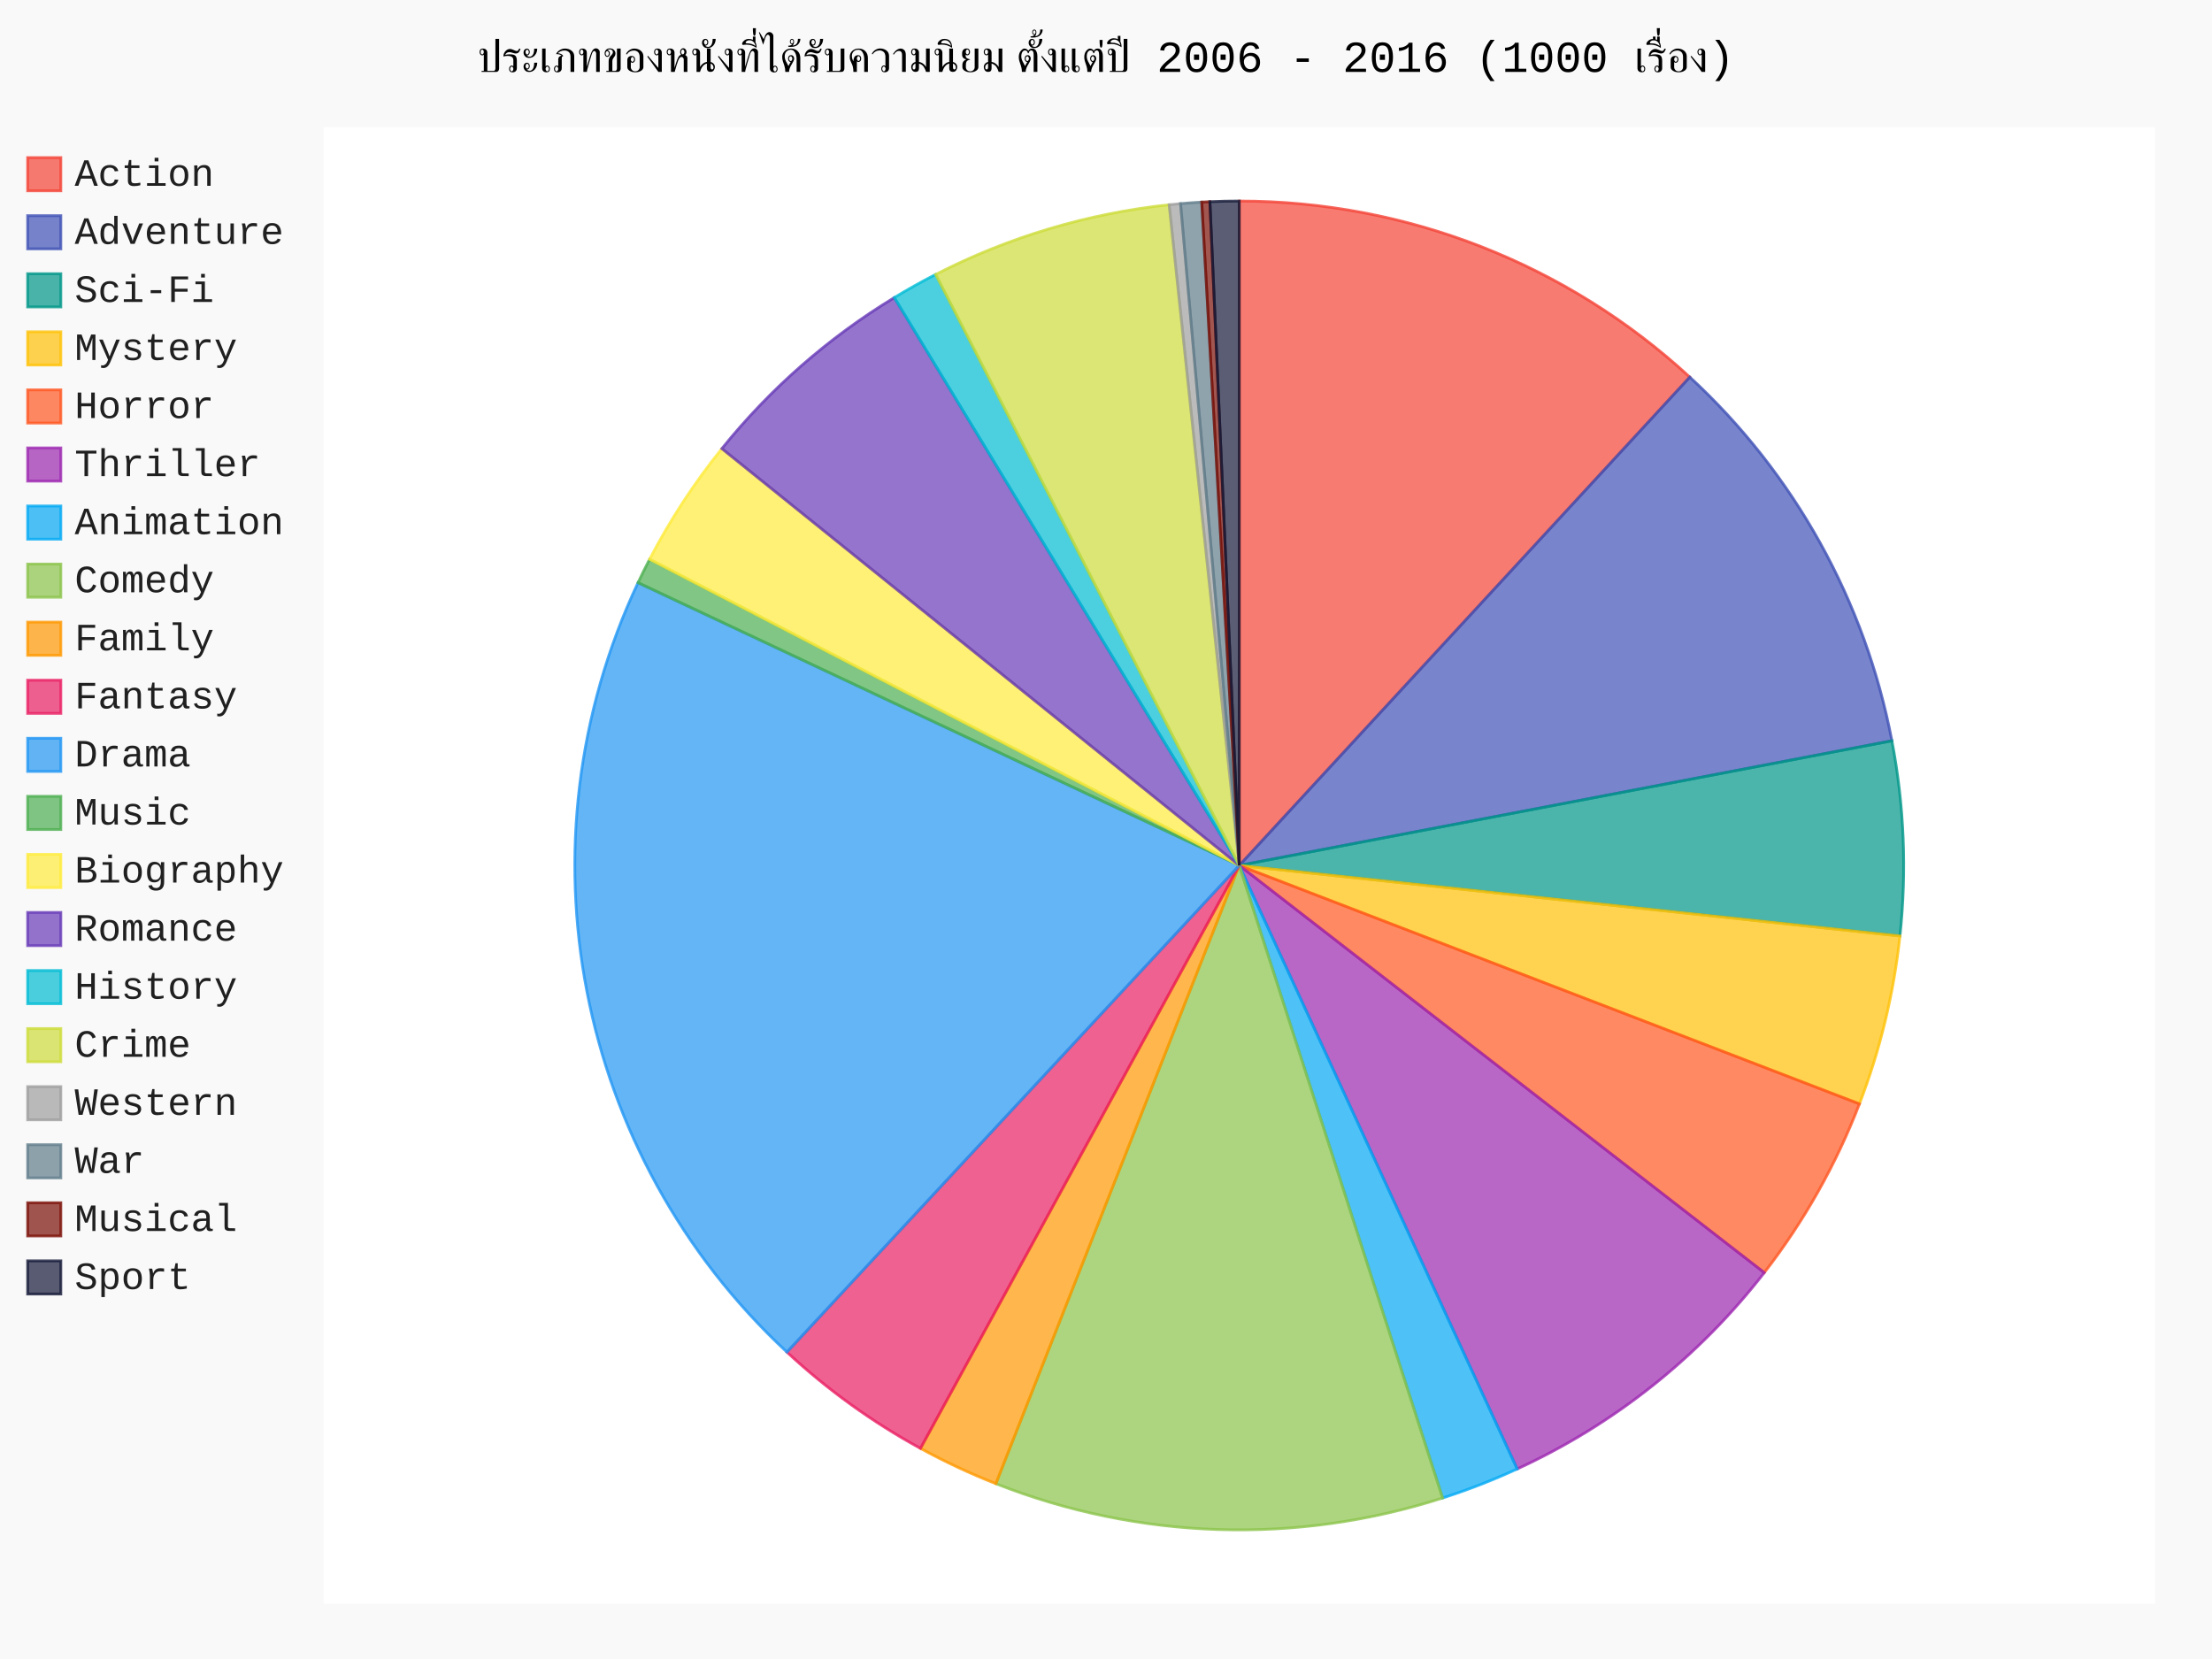
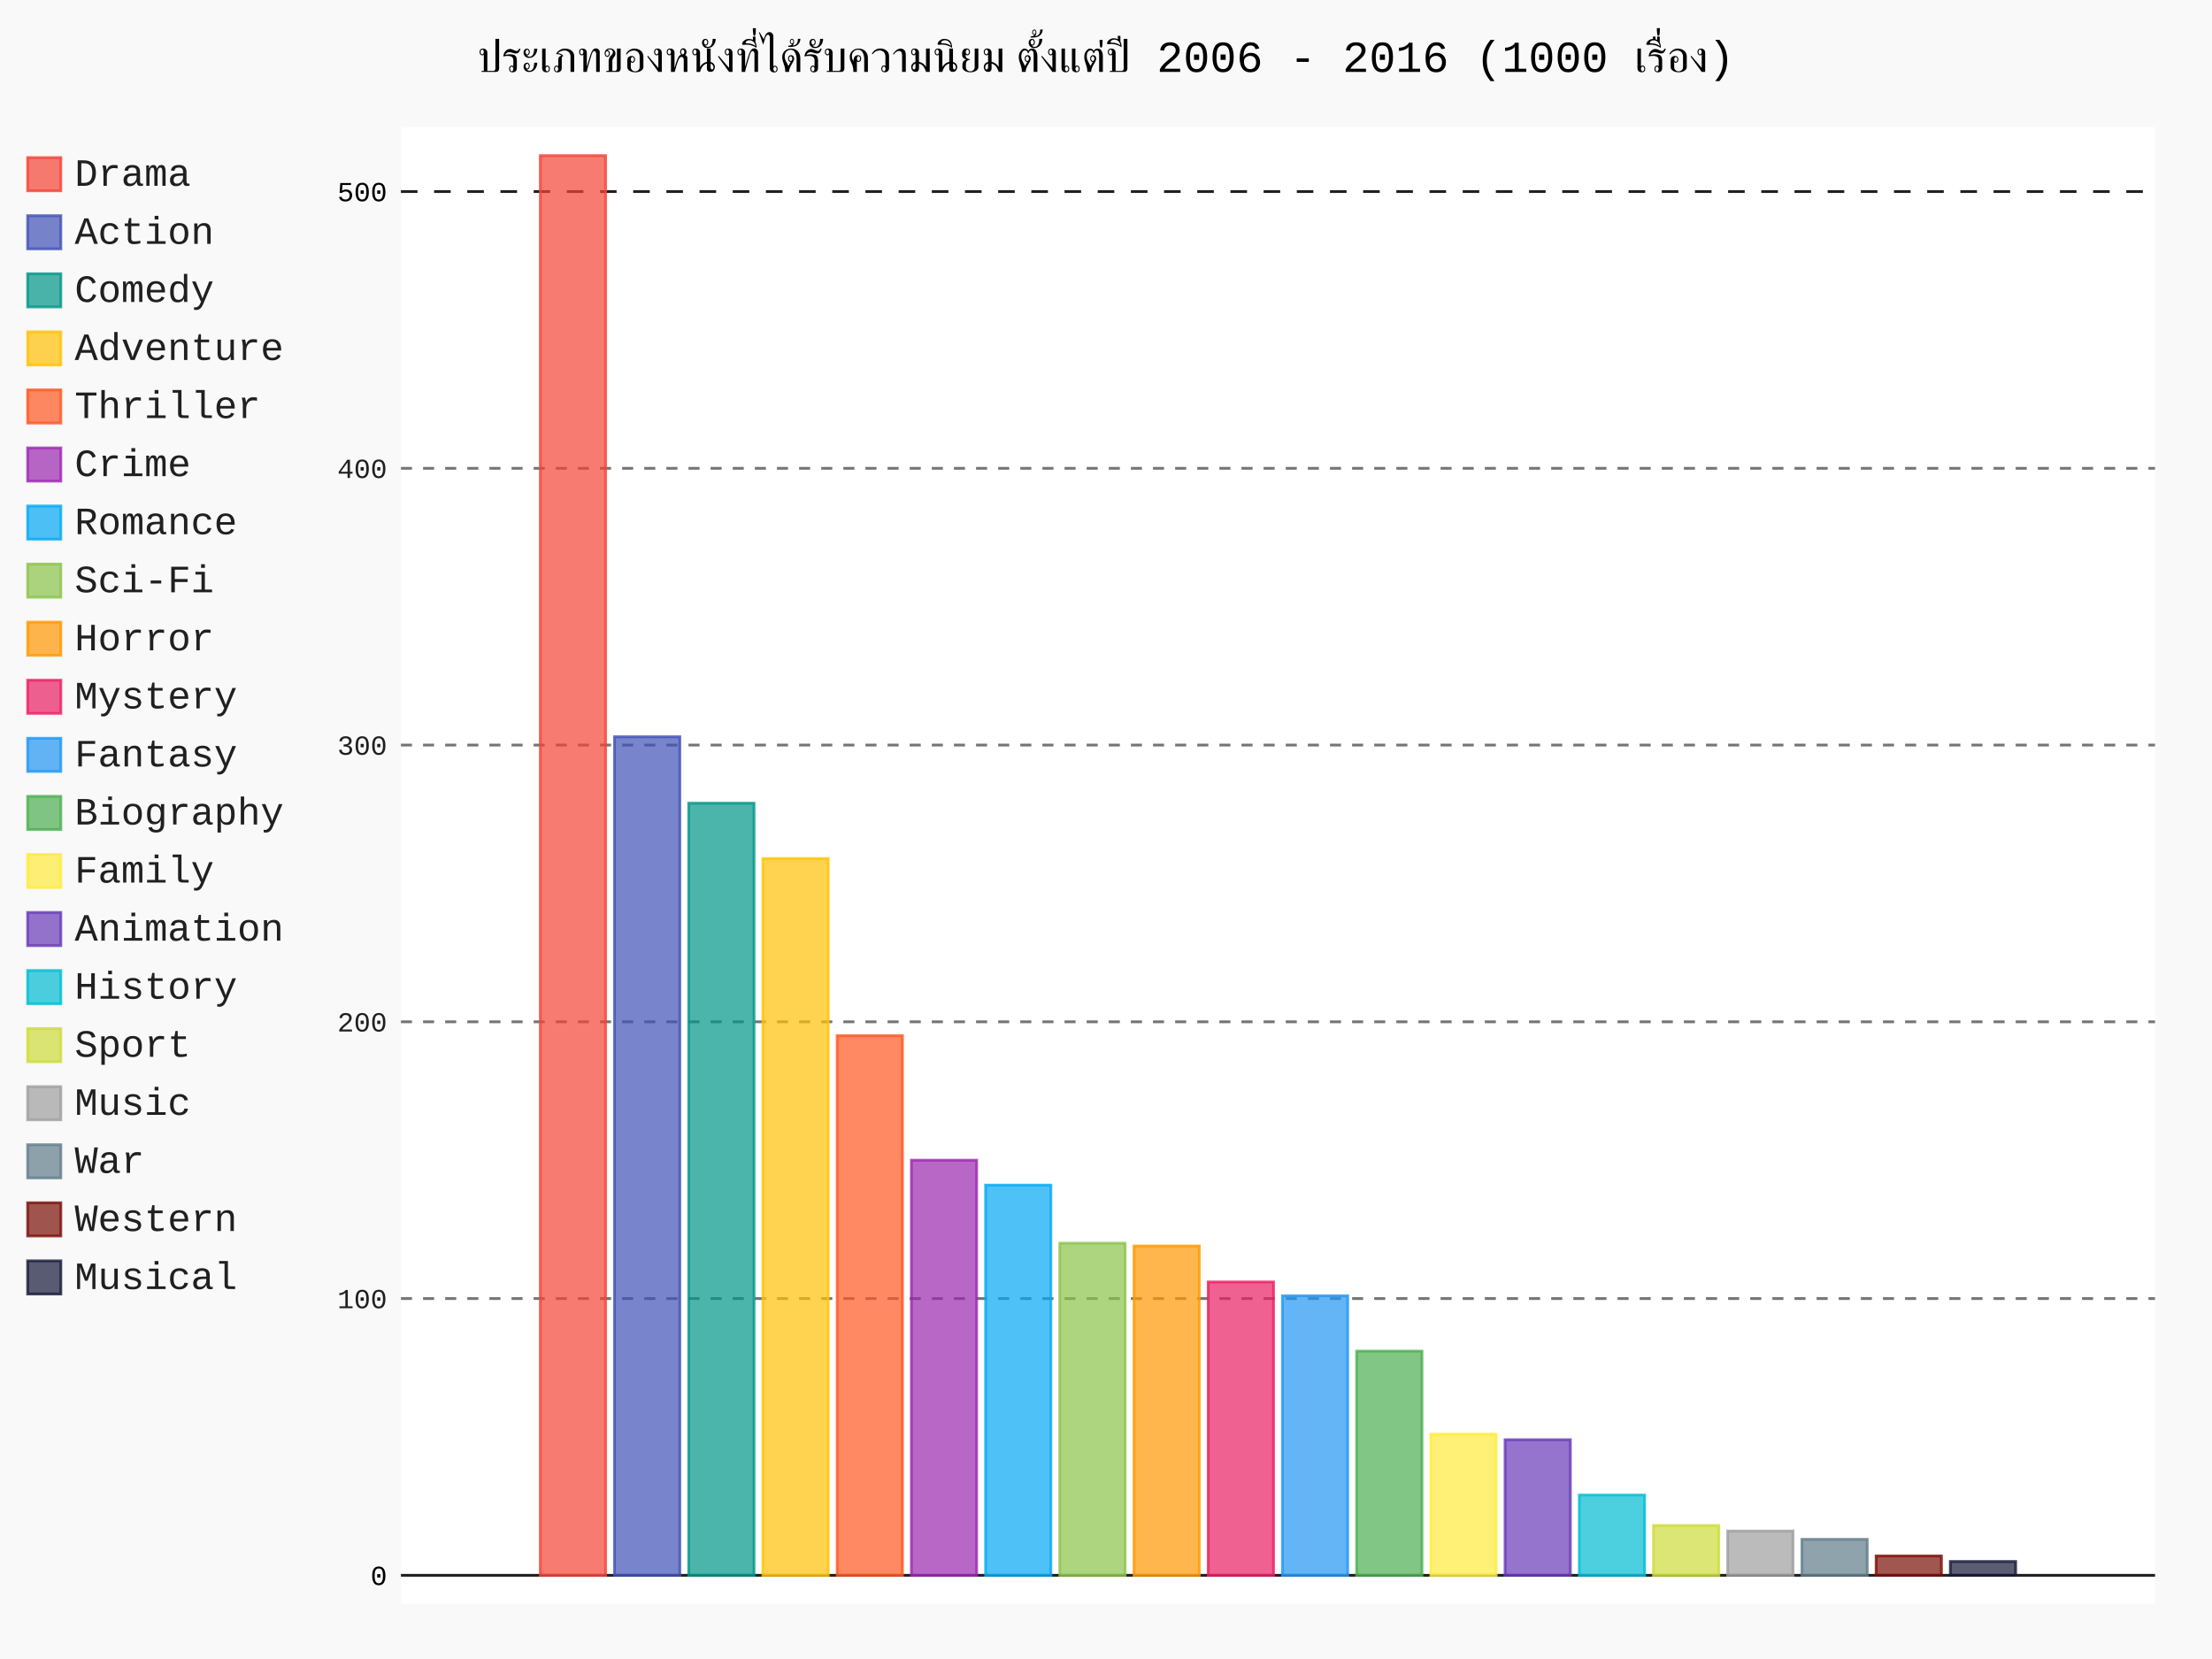
- <svg xmlns="http://www.w3.org/2000/svg" class="pygal-chart" id="chart-a610566f-58d4-4a37-a835-4822396fd23d" viewBox="0 0 800 600">
+ <svg xmlns="http://www.w3.org/2000/svg" class="pygal-chart" id="chart-94949a44-bf88-494c-a62d-95af240402e0" viewBox="0 0 800 600">
  <defs>
-     <style type="text/css">#chart-a610566f-58d4-4a37-a835-4822396fd23d{-webkit-user-select:none;-webkit-font-smoothing:antialiased;font-family:Consolas,"Liberation Mono",Menlo,Courier,monospace}#chart-a610566f-58d4-4a37-a835-4822396fd23d .title{font-family:Consolas,"Liberation Mono",Menlo,Courier,monospace;font-size:16px}#chart-a610566f-58d4-4a37-a835-4822396fd23d .legends .legend text{font-family:Consolas,"Liberation Mono",Menlo,Courier,monospace;font-size:14px}#chart-a610566f-58d4-4a37-a835-4822396fd23d .axis text{font-family:Consolas,"Liberation Mono",Menlo,Courier,monospace;font-size:10px}#chart-a610566f-58d4-4a37-a835-4822396fd23d .axis text.major{font-family:Consolas,"Liberation Mono",Menlo,Courier,monospace;font-size:10px}#chart-a610566f-58d4-4a37-a835-4822396fd23d .text-overlay text.value{font-family:Consolas,"Liberation Mono",Menlo,Courier,monospace;font-size:16px}#chart-a610566f-58d4-4a37-a835-4822396fd23d .text-overlay text.label{font-family:Consolas,"Liberation Mono",Menlo,Courier,monospace;font-size:10px}#chart-a610566f-58d4-4a37-a835-4822396fd23d .tooltip{font-family:Consolas,"Liberation Mono",Menlo,Courier,monospace;font-size:14px}#chart-a610566f-58d4-4a37-a835-4822396fd23d text.no_data{font-family:Consolas,"Liberation Mono",Menlo,Courier,monospace;font-size:64px}
- #chart-a610566f-58d4-4a37-a835-4822396fd23d{background-color:rgba(249,249,249,1)}#chart-a610566f-58d4-4a37-a835-4822396fd23d path,#chart-a610566f-58d4-4a37-a835-4822396fd23d line,#chart-a610566f-58d4-4a37-a835-4822396fd23d rect,#chart-a610566f-58d4-4a37-a835-4822396fd23d circle{-webkit-transition:150ms;-moz-transition:150ms;transition:150ms}#chart-a610566f-58d4-4a37-a835-4822396fd23d .graph &gt; .background{fill:rgba(249,249,249,1)}#chart-a610566f-58d4-4a37-a835-4822396fd23d .plot &gt; .background{fill:rgba(255,255,255,1)}#chart-a610566f-58d4-4a37-a835-4822396fd23d .graph{fill:rgba(0,0,0,.87)}#chart-a610566f-58d4-4a37-a835-4822396fd23d text.no_data{fill:rgba(0,0,0,1)}#chart-a610566f-58d4-4a37-a835-4822396fd23d .title{fill:rgba(0,0,0,1)}#chart-a610566f-58d4-4a37-a835-4822396fd23d .legends .legend text{fill:rgba(0,0,0,.87)}#chart-a610566f-58d4-4a37-a835-4822396fd23d .legends .legend:hover text{fill:rgba(0,0,0,1)}#chart-a610566f-58d4-4a37-a835-4822396fd23d .axis .line{stroke:rgba(0,0,0,1)}#chart-a610566f-58d4-4a37-a835-4822396fd23d .axis .guide.line{stroke:rgba(0,0,0,.54)}#chart-a610566f-58d4-4a37-a835-4822396fd23d .axis .major.line{stroke:rgba(0,0,0,.87)}#chart-a610566f-58d4-4a37-a835-4822396fd23d .axis text.major{fill:rgba(0,0,0,1)}#chart-a610566f-58d4-4a37-a835-4822396fd23d .axis.y .guides:hover .guide.line,#chart-a610566f-58d4-4a37-a835-4822396fd23d .line-graph .axis.x .guides:hover .guide.line,#chart-a610566f-58d4-4a37-a835-4822396fd23d .stackedline-graph .axis.x .guides:hover .guide.line,#chart-a610566f-58d4-4a37-a835-4822396fd23d .xy-graph .axis.x .guides:hover .guide.line{stroke:rgba(0,0,0,1)}#chart-a610566f-58d4-4a37-a835-4822396fd23d .axis .guides:hover text{fill:rgba(0,0,0,1)}#chart-a610566f-58d4-4a37-a835-4822396fd23d .reactive{fill-opacity:.7;stroke-opacity:.8}#chart-a610566f-58d4-4a37-a835-4822396fd23d .ci{stroke:rgba(0,0,0,.87)}#chart-a610566f-58d4-4a37-a835-4822396fd23d .reactive.active,#chart-a610566f-58d4-4a37-a835-4822396fd23d .active .reactive{fill-opacity:.8;stroke-opacity:.9;stroke-width:4}#chart-a610566f-58d4-4a37-a835-4822396fd23d .ci .reactive.active{stroke-width:1.5}#chart-a610566f-58d4-4a37-a835-4822396fd23d .series text{fill:rgba(0,0,0,1)}#chart-a610566f-58d4-4a37-a835-4822396fd23d .tooltip rect{fill:rgba(255,255,255,1);stroke:rgba(0,0,0,1);-webkit-transition:opacity 150ms;-moz-transition:opacity 150ms;transition:opacity 150ms}#chart-a610566f-58d4-4a37-a835-4822396fd23d .tooltip .label{fill:rgba(0,0,0,.87)}#chart-a610566f-58d4-4a37-a835-4822396fd23d .tooltip .label{fill:rgba(0,0,0,.87)}#chart-a610566f-58d4-4a37-a835-4822396fd23d .tooltip .legend{font-size:.8em;fill:rgba(0,0,0,.54)}#chart-a610566f-58d4-4a37-a835-4822396fd23d .tooltip .x_label{font-size:.6em;fill:rgba(0,0,0,1)}#chart-a610566f-58d4-4a37-a835-4822396fd23d .tooltip .xlink{font-size:.5em;text-decoration:underline}#chart-a610566f-58d4-4a37-a835-4822396fd23d .tooltip .value{font-size:1.5em}#chart-a610566f-58d4-4a37-a835-4822396fd23d .bound{font-size:.5em}#chart-a610566f-58d4-4a37-a835-4822396fd23d .max-value{font-size:.75em;fill:rgba(0,0,0,.54)}#chart-a610566f-58d4-4a37-a835-4822396fd23d .map-element{fill:rgba(255,255,255,1);stroke:rgba(0,0,0,.54) !important}#chart-a610566f-58d4-4a37-a835-4822396fd23d .map-element .reactive{fill-opacity:inherit;stroke-opacity:inherit}#chart-a610566f-58d4-4a37-a835-4822396fd23d .color-0,#chart-a610566f-58d4-4a37-a835-4822396fd23d .color-0 a:visited{stroke:#f44336;fill:#f44336}#chart-a610566f-58d4-4a37-a835-4822396fd23d .color-1,#chart-a610566f-58d4-4a37-a835-4822396fd23d .color-1 a:visited{stroke:#3f51b5;fill:#3f51b5}#chart-a610566f-58d4-4a37-a835-4822396fd23d .color-2,#chart-a610566f-58d4-4a37-a835-4822396fd23d .color-2 a:visited{stroke:#009688;fill:#009688}#chart-a610566f-58d4-4a37-a835-4822396fd23d .color-3,#chart-a610566f-58d4-4a37-a835-4822396fd23d .color-3 a:visited{stroke:#ffc107;fill:#ffc107}#chart-a610566f-58d4-4a37-a835-4822396fd23d .color-4,#chart-a610566f-58d4-4a37-a835-4822396fd23d .color-4 a:visited{stroke:#ff5722;fill:#ff5722}#chart-a610566f-58d4-4a37-a835-4822396fd23d .color-5,#chart-a610566f-58d4-4a37-a835-4822396fd23d .color-5 a:visited{stroke:#9c27b0;fill:#9c27b0}#chart-a610566f-58d4-4a37-a835-4822396fd23d .color-6,#chart-a610566f-58d4-4a37-a835-4822396fd23d .color-6 a:visited{stroke:#03a9f4;fill:#03a9f4}#chart-a610566f-58d4-4a37-a835-4822396fd23d .color-7,#chart-a610566f-58d4-4a37-a835-4822396fd23d .color-7 a:visited{stroke:#8bc34a;fill:#8bc34a}#chart-a610566f-58d4-4a37-a835-4822396fd23d .color-8,#chart-a610566f-58d4-4a37-a835-4822396fd23d .color-8 a:visited{stroke:#ff9800;fill:#ff9800}#chart-a610566f-58d4-4a37-a835-4822396fd23d .color-9,#chart-a610566f-58d4-4a37-a835-4822396fd23d .color-9 a:visited{stroke:#e91e63;fill:#e91e63}#chart-a610566f-58d4-4a37-a835-4822396fd23d .color-10,#chart-a610566f-58d4-4a37-a835-4822396fd23d .color-10 a:visited{stroke:#2196f3;fill:#2196f3}#chart-a610566f-58d4-4a37-a835-4822396fd23d .color-11,#chart-a610566f-58d4-4a37-a835-4822396fd23d .color-11 a:visited{stroke:#4caf50;fill:#4caf50}#chart-a610566f-58d4-4a37-a835-4822396fd23d .color-12,#chart-a610566f-58d4-4a37-a835-4822396fd23d .color-12 a:visited{stroke:#ffeb3b;fill:#ffeb3b}#chart-a610566f-58d4-4a37-a835-4822396fd23d .color-13,#chart-a610566f-58d4-4a37-a835-4822396fd23d .color-13 a:visited{stroke:#673ab7;fill:#673ab7}#chart-a610566f-58d4-4a37-a835-4822396fd23d .color-14,#chart-a610566f-58d4-4a37-a835-4822396fd23d .color-14 a:visited{stroke:#00bcd4;fill:#00bcd4}#chart-a610566f-58d4-4a37-a835-4822396fd23d .color-15,#chart-a610566f-58d4-4a37-a835-4822396fd23d .color-15 a:visited{stroke:#cddc39;fill:#cddc39}#chart-a610566f-58d4-4a37-a835-4822396fd23d .color-16,#chart-a610566f-58d4-4a37-a835-4822396fd23d .color-16 a:visited{stroke:#9e9e9e;fill:#9e9e9e}#chart-a610566f-58d4-4a37-a835-4822396fd23d .color-17,#chart-a610566f-58d4-4a37-a835-4822396fd23d .color-17 a:visited{stroke:#607d8b;fill:#607d8b}#chart-a610566f-58d4-4a37-a835-4822396fd23d .color-18,#chart-a610566f-58d4-4a37-a835-4822396fd23d .color-18 a:visited{stroke:#7b0f07;fill:#7b0f07}#chart-a610566f-58d4-4a37-a835-4822396fd23d .color-19,#chart-a610566f-58d4-4a37-a835-4822396fd23d .color-19 a:visited{stroke:#141938;fill:#141938}#chart-a610566f-58d4-4a37-a835-4822396fd23d .text-overlay .color-0 text{fill:black}#chart-a610566f-58d4-4a37-a835-4822396fd23d .text-overlay .color-1 text{fill:black}#chart-a610566f-58d4-4a37-a835-4822396fd23d .text-overlay .color-2 text{fill:black}#chart-a610566f-58d4-4a37-a835-4822396fd23d .text-overlay .color-3 text{fill:black}#chart-a610566f-58d4-4a37-a835-4822396fd23d .text-overlay .color-4 text{fill:black}#chart-a610566f-58d4-4a37-a835-4822396fd23d .text-overlay .color-5 text{fill:black}#chart-a610566f-58d4-4a37-a835-4822396fd23d .text-overlay .color-6 text{fill:black}#chart-a610566f-58d4-4a37-a835-4822396fd23d .text-overlay .color-7 text{fill:black}#chart-a610566f-58d4-4a37-a835-4822396fd23d .text-overlay .color-8 text{fill:black}#chart-a610566f-58d4-4a37-a835-4822396fd23d .text-overlay .color-9 text{fill:black}#chart-a610566f-58d4-4a37-a835-4822396fd23d .text-overlay .color-10 text{fill:black}#chart-a610566f-58d4-4a37-a835-4822396fd23d .text-overlay .color-11 text{fill:black}#chart-a610566f-58d4-4a37-a835-4822396fd23d .text-overlay .color-12 text{fill:black}#chart-a610566f-58d4-4a37-a835-4822396fd23d .text-overlay .color-13 text{fill:black}#chart-a610566f-58d4-4a37-a835-4822396fd23d .text-overlay .color-14 text{fill:black}#chart-a610566f-58d4-4a37-a835-4822396fd23d .text-overlay .color-15 text{fill:black}#chart-a610566f-58d4-4a37-a835-4822396fd23d .text-overlay .color-16 text{fill:black}#chart-a610566f-58d4-4a37-a835-4822396fd23d .text-overlay .color-17 text{fill:black}#chart-a610566f-58d4-4a37-a835-4822396fd23d .text-overlay .color-18 text{fill:black}#chart-a610566f-58d4-4a37-a835-4822396fd23d .text-overlay .color-19 text{fill:white}
- #chart-a610566f-58d4-4a37-a835-4822396fd23d text.no_data{text-anchor:middle}#chart-a610566f-58d4-4a37-a835-4822396fd23d .guide.line{fill:none}#chart-a610566f-58d4-4a37-a835-4822396fd23d .centered{text-anchor:middle}#chart-a610566f-58d4-4a37-a835-4822396fd23d .title{text-anchor:middle}#chart-a610566f-58d4-4a37-a835-4822396fd23d .legends .legend text{fill-opacity:1}#chart-a610566f-58d4-4a37-a835-4822396fd23d .axis.x text{text-anchor:middle}#chart-a610566f-58d4-4a37-a835-4822396fd23d .axis.x:not(.web) text[transform]{text-anchor:start}#chart-a610566f-58d4-4a37-a835-4822396fd23d .axis.x:not(.web) text[transform].backwards{text-anchor:end}#chart-a610566f-58d4-4a37-a835-4822396fd23d .axis.y text{text-anchor:end}#chart-a610566f-58d4-4a37-a835-4822396fd23d .axis.y text[transform].backwards{text-anchor:start}#chart-a610566f-58d4-4a37-a835-4822396fd23d .axis.y2 text{text-anchor:start}#chart-a610566f-58d4-4a37-a835-4822396fd23d .axis.y2 text[transform].backwards{text-anchor:end}#chart-a610566f-58d4-4a37-a835-4822396fd23d .axis .guide.line{stroke-dasharray:4,4}#chart-a610566f-58d4-4a37-a835-4822396fd23d .axis .major.guide.line{stroke-dasharray:6,6}#chart-a610566f-58d4-4a37-a835-4822396fd23d .horizontal .axis.y .guide.line,#chart-a610566f-58d4-4a37-a835-4822396fd23d .horizontal .axis.y2 .guide.line,#chart-a610566f-58d4-4a37-a835-4822396fd23d .vertical .axis.x .guide.line{opacity:0}#chart-a610566f-58d4-4a37-a835-4822396fd23d .horizontal .axis.always_show .guide.line,#chart-a610566f-58d4-4a37-a835-4822396fd23d .vertical .axis.always_show .guide.line{opacity:1 !important}#chart-a610566f-58d4-4a37-a835-4822396fd23d .axis.y .guides:hover .guide.line,#chart-a610566f-58d4-4a37-a835-4822396fd23d .axis.y2 .guides:hover .guide.line,#chart-a610566f-58d4-4a37-a835-4822396fd23d .axis.x .guides:hover .guide.line{opacity:1}#chart-a610566f-58d4-4a37-a835-4822396fd23d .axis .guides:hover text{opacity:1}#chart-a610566f-58d4-4a37-a835-4822396fd23d .nofill{fill:none}#chart-a610566f-58d4-4a37-a835-4822396fd23d .subtle-fill{fill-opacity:.2}#chart-a610566f-58d4-4a37-a835-4822396fd23d .dot{stroke-width:1px;fill-opacity:1}#chart-a610566f-58d4-4a37-a835-4822396fd23d .dot.active{stroke-width:5px}#chart-a610566f-58d4-4a37-a835-4822396fd23d .dot.negative{fill:transparent}#chart-a610566f-58d4-4a37-a835-4822396fd23d text,#chart-a610566f-58d4-4a37-a835-4822396fd23d tspan{stroke:none !important}#chart-a610566f-58d4-4a37-a835-4822396fd23d .series text.active{opacity:1}#chart-a610566f-58d4-4a37-a835-4822396fd23d .tooltip rect{fill-opacity:.95;stroke-width:.5}#chart-a610566f-58d4-4a37-a835-4822396fd23d .tooltip text{fill-opacity:1}#chart-a610566f-58d4-4a37-a835-4822396fd23d .showable{visibility:hidden}#chart-a610566f-58d4-4a37-a835-4822396fd23d .showable.shown{visibility:visible}#chart-a610566f-58d4-4a37-a835-4822396fd23d .gauge-background{fill:rgba(229,229,229,1);stroke:none}#chart-a610566f-58d4-4a37-a835-4822396fd23d .bg-lines{stroke:rgba(249,249,249,1);stroke-width:2px}</style>
+     <style type="text/css">#chart-94949a44-bf88-494c-a62d-95af240402e0{-webkit-user-select:none;-webkit-font-smoothing:antialiased;font-family:Consolas,"Liberation Mono",Menlo,Courier,monospace}#chart-94949a44-bf88-494c-a62d-95af240402e0 .title{font-family:Consolas,"Liberation Mono",Menlo,Courier,monospace;font-size:16px}#chart-94949a44-bf88-494c-a62d-95af240402e0 .legends .legend text{font-family:Consolas,"Liberation Mono",Menlo,Courier,monospace;font-size:14px}#chart-94949a44-bf88-494c-a62d-95af240402e0 .axis text{font-family:Consolas,"Liberation Mono",Menlo,Courier,monospace;font-size:10px}#chart-94949a44-bf88-494c-a62d-95af240402e0 .axis text.major{font-family:Consolas,"Liberation Mono",Menlo,Courier,monospace;font-size:10px}#chart-94949a44-bf88-494c-a62d-95af240402e0 .text-overlay text.value{font-family:Consolas,"Liberation Mono",Menlo,Courier,monospace;font-size:16px}#chart-94949a44-bf88-494c-a62d-95af240402e0 .text-overlay text.label{font-family:Consolas,"Liberation Mono",Menlo,Courier,monospace;font-size:10px}#chart-94949a44-bf88-494c-a62d-95af240402e0 .tooltip{font-family:Consolas,"Liberation Mono",Menlo,Courier,monospace;font-size:14px}#chart-94949a44-bf88-494c-a62d-95af240402e0 text.no_data{font-family:Consolas,"Liberation Mono",Menlo,Courier,monospace;font-size:64px}
+ #chart-94949a44-bf88-494c-a62d-95af240402e0{background-color:rgba(249,249,249,1)}#chart-94949a44-bf88-494c-a62d-95af240402e0 path,#chart-94949a44-bf88-494c-a62d-95af240402e0 line,#chart-94949a44-bf88-494c-a62d-95af240402e0 rect,#chart-94949a44-bf88-494c-a62d-95af240402e0 circle{-webkit-transition:150ms;-moz-transition:150ms;transition:150ms}#chart-94949a44-bf88-494c-a62d-95af240402e0 .graph &gt; .background{fill:rgba(249,249,249,1)}#chart-94949a44-bf88-494c-a62d-95af240402e0 .plot &gt; .background{fill:rgba(255,255,255,1)}#chart-94949a44-bf88-494c-a62d-95af240402e0 .graph{fill:rgba(0,0,0,.87)}#chart-94949a44-bf88-494c-a62d-95af240402e0 text.no_data{fill:rgba(0,0,0,1)}#chart-94949a44-bf88-494c-a62d-95af240402e0 .title{fill:rgba(0,0,0,1)}#chart-94949a44-bf88-494c-a62d-95af240402e0 .legends .legend text{fill:rgba(0,0,0,.87)}#chart-94949a44-bf88-494c-a62d-95af240402e0 .legends .legend:hover text{fill:rgba(0,0,0,1)}#chart-94949a44-bf88-494c-a62d-95af240402e0 .axis .line{stroke:rgba(0,0,0,1)}#chart-94949a44-bf88-494c-a62d-95af240402e0 .axis .guide.line{stroke:rgba(0,0,0,.54)}#chart-94949a44-bf88-494c-a62d-95af240402e0 .axis .major.line{stroke:rgba(0,0,0,.87)}#chart-94949a44-bf88-494c-a62d-95af240402e0 .axis text.major{fill:rgba(0,0,0,1)}#chart-94949a44-bf88-494c-a62d-95af240402e0 .axis.y .guides:hover .guide.line,#chart-94949a44-bf88-494c-a62d-95af240402e0 .line-graph .axis.x .guides:hover .guide.line,#chart-94949a44-bf88-494c-a62d-95af240402e0 .stackedline-graph .axis.x .guides:hover .guide.line,#chart-94949a44-bf88-494c-a62d-95af240402e0 .xy-graph .axis.x .guides:hover .guide.line{stroke:rgba(0,0,0,1)}#chart-94949a44-bf88-494c-a62d-95af240402e0 .axis .guides:hover text{fill:rgba(0,0,0,1)}#chart-94949a44-bf88-494c-a62d-95af240402e0 .reactive{fill-opacity:.7;stroke-opacity:.8}#chart-94949a44-bf88-494c-a62d-95af240402e0 .ci{stroke:rgba(0,0,0,.87)}#chart-94949a44-bf88-494c-a62d-95af240402e0 .reactive.active,#chart-94949a44-bf88-494c-a62d-95af240402e0 .active .reactive{fill-opacity:.8;stroke-opacity:.9;stroke-width:4}#chart-94949a44-bf88-494c-a62d-95af240402e0 .ci .reactive.active{stroke-width:1.5}#chart-94949a44-bf88-494c-a62d-95af240402e0 .series text{fill:rgba(0,0,0,1)}#chart-94949a44-bf88-494c-a62d-95af240402e0 .tooltip rect{fill:rgba(255,255,255,1);stroke:rgba(0,0,0,1);-webkit-transition:opacity 150ms;-moz-transition:opacity 150ms;transition:opacity 150ms}#chart-94949a44-bf88-494c-a62d-95af240402e0 .tooltip .label{fill:rgba(0,0,0,.87)}#chart-94949a44-bf88-494c-a62d-95af240402e0 .tooltip .label{fill:rgba(0,0,0,.87)}#chart-94949a44-bf88-494c-a62d-95af240402e0 .tooltip .legend{font-size:.8em;fill:rgba(0,0,0,.54)}#chart-94949a44-bf88-494c-a62d-95af240402e0 .tooltip .x_label{font-size:.6em;fill:rgba(0,0,0,1)}#chart-94949a44-bf88-494c-a62d-95af240402e0 .tooltip .xlink{font-size:.5em;text-decoration:underline}#chart-94949a44-bf88-494c-a62d-95af240402e0 .tooltip .value{font-size:1.5em}#chart-94949a44-bf88-494c-a62d-95af240402e0 .bound{font-size:.5em}#chart-94949a44-bf88-494c-a62d-95af240402e0 .max-value{font-size:.75em;fill:rgba(0,0,0,.54)}#chart-94949a44-bf88-494c-a62d-95af240402e0 .map-element{fill:rgba(255,255,255,1);stroke:rgba(0,0,0,.54) !important}#chart-94949a44-bf88-494c-a62d-95af240402e0 .map-element .reactive{fill-opacity:inherit;stroke-opacity:inherit}#chart-94949a44-bf88-494c-a62d-95af240402e0 .color-0,#chart-94949a44-bf88-494c-a62d-95af240402e0 .color-0 a:visited{stroke:#f44336;fill:#f44336}#chart-94949a44-bf88-494c-a62d-95af240402e0 .color-1,#chart-94949a44-bf88-494c-a62d-95af240402e0 .color-1 a:visited{stroke:#3f51b5;fill:#3f51b5}#chart-94949a44-bf88-494c-a62d-95af240402e0 .color-2,#chart-94949a44-bf88-494c-a62d-95af240402e0 .color-2 a:visited{stroke:#009688;fill:#009688}#chart-94949a44-bf88-494c-a62d-95af240402e0 .color-3,#chart-94949a44-bf88-494c-a62d-95af240402e0 .color-3 a:visited{stroke:#ffc107;fill:#ffc107}#chart-94949a44-bf88-494c-a62d-95af240402e0 .color-4,#chart-94949a44-bf88-494c-a62d-95af240402e0 .color-4 a:visited{stroke:#ff5722;fill:#ff5722}#chart-94949a44-bf88-494c-a62d-95af240402e0 .color-5,#chart-94949a44-bf88-494c-a62d-95af240402e0 .color-5 a:visited{stroke:#9c27b0;fill:#9c27b0}#chart-94949a44-bf88-494c-a62d-95af240402e0 .color-6,#chart-94949a44-bf88-494c-a62d-95af240402e0 .color-6 a:visited{stroke:#03a9f4;fill:#03a9f4}#chart-94949a44-bf88-494c-a62d-95af240402e0 .color-7,#chart-94949a44-bf88-494c-a62d-95af240402e0 .color-7 a:visited{stroke:#8bc34a;fill:#8bc34a}#chart-94949a44-bf88-494c-a62d-95af240402e0 .color-8,#chart-94949a44-bf88-494c-a62d-95af240402e0 .color-8 a:visited{stroke:#ff9800;fill:#ff9800}#chart-94949a44-bf88-494c-a62d-95af240402e0 .color-9,#chart-94949a44-bf88-494c-a62d-95af240402e0 .color-9 a:visited{stroke:#e91e63;fill:#e91e63}#chart-94949a44-bf88-494c-a62d-95af240402e0 .color-10,#chart-94949a44-bf88-494c-a62d-95af240402e0 .color-10 a:visited{stroke:#2196f3;fill:#2196f3}#chart-94949a44-bf88-494c-a62d-95af240402e0 .color-11,#chart-94949a44-bf88-494c-a62d-95af240402e0 .color-11 a:visited{stroke:#4caf50;fill:#4caf50}#chart-94949a44-bf88-494c-a62d-95af240402e0 .color-12,#chart-94949a44-bf88-494c-a62d-95af240402e0 .color-12 a:visited{stroke:#ffeb3b;fill:#ffeb3b}#chart-94949a44-bf88-494c-a62d-95af240402e0 .color-13,#chart-94949a44-bf88-494c-a62d-95af240402e0 .color-13 a:visited{stroke:#673ab7;fill:#673ab7}#chart-94949a44-bf88-494c-a62d-95af240402e0 .color-14,#chart-94949a44-bf88-494c-a62d-95af240402e0 .color-14 a:visited{stroke:#00bcd4;fill:#00bcd4}#chart-94949a44-bf88-494c-a62d-95af240402e0 .color-15,#chart-94949a44-bf88-494c-a62d-95af240402e0 .color-15 a:visited{stroke:#cddc39;fill:#cddc39}#chart-94949a44-bf88-494c-a62d-95af240402e0 .color-16,#chart-94949a44-bf88-494c-a62d-95af240402e0 .color-16 a:visited{stroke:#9e9e9e;fill:#9e9e9e}#chart-94949a44-bf88-494c-a62d-95af240402e0 .color-17,#chart-94949a44-bf88-494c-a62d-95af240402e0 .color-17 a:visited{stroke:#607d8b;fill:#607d8b}#chart-94949a44-bf88-494c-a62d-95af240402e0 .color-18,#chart-94949a44-bf88-494c-a62d-95af240402e0 .color-18 a:visited{stroke:#7b0f07;fill:#7b0f07}#chart-94949a44-bf88-494c-a62d-95af240402e0 .color-19,#chart-94949a44-bf88-494c-a62d-95af240402e0 .color-19 a:visited{stroke:#141938;fill:#141938}#chart-94949a44-bf88-494c-a62d-95af240402e0 .text-overlay .color-0 text{fill:black}#chart-94949a44-bf88-494c-a62d-95af240402e0 .text-overlay .color-1 text{fill:black}#chart-94949a44-bf88-494c-a62d-95af240402e0 .text-overlay .color-2 text{fill:black}#chart-94949a44-bf88-494c-a62d-95af240402e0 .text-overlay .color-3 text{fill:black}#chart-94949a44-bf88-494c-a62d-95af240402e0 .text-overlay .color-4 text{fill:black}#chart-94949a44-bf88-494c-a62d-95af240402e0 .text-overlay .color-5 text{fill:black}#chart-94949a44-bf88-494c-a62d-95af240402e0 .text-overlay .color-6 text{fill:black}#chart-94949a44-bf88-494c-a62d-95af240402e0 .text-overlay .color-7 text{fill:black}#chart-94949a44-bf88-494c-a62d-95af240402e0 .text-overlay .color-8 text{fill:black}#chart-94949a44-bf88-494c-a62d-95af240402e0 .text-overlay .color-9 text{fill:black}#chart-94949a44-bf88-494c-a62d-95af240402e0 .text-overlay .color-10 text{fill:black}#chart-94949a44-bf88-494c-a62d-95af240402e0 .text-overlay .color-11 text{fill:black}#chart-94949a44-bf88-494c-a62d-95af240402e0 .text-overlay .color-12 text{fill:black}#chart-94949a44-bf88-494c-a62d-95af240402e0 .text-overlay .color-13 text{fill:black}#chart-94949a44-bf88-494c-a62d-95af240402e0 .text-overlay .color-14 text{fill:black}#chart-94949a44-bf88-494c-a62d-95af240402e0 .text-overlay .color-15 text{fill:black}#chart-94949a44-bf88-494c-a62d-95af240402e0 .text-overlay .color-16 text{fill:black}#chart-94949a44-bf88-494c-a62d-95af240402e0 .text-overlay .color-17 text{fill:black}#chart-94949a44-bf88-494c-a62d-95af240402e0 .text-overlay .color-18 text{fill:black}#chart-94949a44-bf88-494c-a62d-95af240402e0 .text-overlay .color-19 text{fill:white}
+ #chart-94949a44-bf88-494c-a62d-95af240402e0 text.no_data{text-anchor:middle}#chart-94949a44-bf88-494c-a62d-95af240402e0 .guide.line{fill:none}#chart-94949a44-bf88-494c-a62d-95af240402e0 .centered{text-anchor:middle}#chart-94949a44-bf88-494c-a62d-95af240402e0 .title{text-anchor:middle}#chart-94949a44-bf88-494c-a62d-95af240402e0 .legends .legend text{fill-opacity:1}#chart-94949a44-bf88-494c-a62d-95af240402e0 .axis.x text{text-anchor:middle}#chart-94949a44-bf88-494c-a62d-95af240402e0 .axis.x:not(.web) text[transform]{text-anchor:start}#chart-94949a44-bf88-494c-a62d-95af240402e0 .axis.x:not(.web) text[transform].backwards{text-anchor:end}#chart-94949a44-bf88-494c-a62d-95af240402e0 .axis.y text{text-anchor:end}#chart-94949a44-bf88-494c-a62d-95af240402e0 .axis.y text[transform].backwards{text-anchor:start}#chart-94949a44-bf88-494c-a62d-95af240402e0 .axis.y2 text{text-anchor:start}#chart-94949a44-bf88-494c-a62d-95af240402e0 .axis.y2 text[transform].backwards{text-anchor:end}#chart-94949a44-bf88-494c-a62d-95af240402e0 .axis .guide.line{stroke-dasharray:4,4}#chart-94949a44-bf88-494c-a62d-95af240402e0 .axis .major.guide.line{stroke-dasharray:6,6}#chart-94949a44-bf88-494c-a62d-95af240402e0 .horizontal .axis.y .guide.line,#chart-94949a44-bf88-494c-a62d-95af240402e0 .horizontal .axis.y2 .guide.line,#chart-94949a44-bf88-494c-a62d-95af240402e0 .vertical .axis.x .guide.line{opacity:0}#chart-94949a44-bf88-494c-a62d-95af240402e0 .horizontal .axis.always_show .guide.line,#chart-94949a44-bf88-494c-a62d-95af240402e0 .vertical .axis.always_show .guide.line{opacity:1 !important}#chart-94949a44-bf88-494c-a62d-95af240402e0 .axis.y .guides:hover .guide.line,#chart-94949a44-bf88-494c-a62d-95af240402e0 .axis.y2 .guides:hover .guide.line,#chart-94949a44-bf88-494c-a62d-95af240402e0 .axis.x .guides:hover .guide.line{opacity:1}#chart-94949a44-bf88-494c-a62d-95af240402e0 .axis .guides:hover text{opacity:1}#chart-94949a44-bf88-494c-a62d-95af240402e0 .nofill{fill:none}#chart-94949a44-bf88-494c-a62d-95af240402e0 .subtle-fill{fill-opacity:.2}#chart-94949a44-bf88-494c-a62d-95af240402e0 .dot{stroke-width:1px;fill-opacity:1}#chart-94949a44-bf88-494c-a62d-95af240402e0 .dot.active{stroke-width:5px}#chart-94949a44-bf88-494c-a62d-95af240402e0 .dot.negative{fill:transparent}#chart-94949a44-bf88-494c-a62d-95af240402e0 text,#chart-94949a44-bf88-494c-a62d-95af240402e0 tspan{stroke:none !important}#chart-94949a44-bf88-494c-a62d-95af240402e0 .series text.active{opacity:1}#chart-94949a44-bf88-494c-a62d-95af240402e0 .tooltip rect{fill-opacity:.95;stroke-width:.5}#chart-94949a44-bf88-494c-a62d-95af240402e0 .tooltip text{fill-opacity:1}#chart-94949a44-bf88-494c-a62d-95af240402e0 .showable{visibility:hidden}#chart-94949a44-bf88-494c-a62d-95af240402e0 .showable.shown{visibility:visible}#chart-94949a44-bf88-494c-a62d-95af240402e0 .gauge-background{fill:rgba(229,229,229,1);stroke:none}#chart-94949a44-bf88-494c-a62d-95af240402e0 .bg-lines{stroke:rgba(249,249,249,1);stroke-width:2px}</style>
  </defs>
-   <g class="graph pie-graph vertical">
+   <g class="graph bar-graph vertical">
    <rect class="background" height="600" width="800" x="0" y="0" />
-     <g class="plot" transform="translate(117, 46)">
-       <rect class="background" height="534" width="662.4" x="0" y="0" />
+     <g class="plot" transform="translate(145, 46)">
+       <rect class="background" height="534" width="634.4" x="0" y="0" />
+       <g class="axis y always_show">
+         <g class="guides">
+           <path class="axis major line" d="M0 523.731 h634.4" />
+           <text class="major" x="-5" y="527.231">0</text>
+         </g>
+         <g class="guides">
+           <path class="guide line" d="M0 423.641 h634.4" />
+           <text class="" x="-5" y="427.141">100</text>
+         </g>
+         <g class="guides">
+           <path class="guide line" d="M0 323.551 h634.4" />
+           <text class="" x="-5" y="327.051">200</text>
+         </g>
+         <g class="guides">
+           <path class="guide line" d="M0 223.461 h634.4" />
+           <text class="" x="-5" y="226.961">300</text>
+         </g>
+         <g class="guides">
+           <path class="guide line" d="M0 123.371 h634.4" />
+           <text class="" x="-5" y="126.871">400</text>
+         </g>
+         <g class="guides">
+           <path class="major guide line" d="M0 23.281 h634.4" />
+           <text class="major" x="-5" y="26.781">500</text>
+         </g>
+       </g>
      <g class="series serie-0 color-0">
-         <g class="slices">
-           <g class="slice">
-             <path class="slice reactive tooltip-trigger" d="M331.2 26.7 A240.3 240.3 0 0 1 494.139 90.379 L331.2 267 A0 0 0 0 0 331.2 267 z" />
+         <g class="bars">
+           <g class="bar">
+             <rect class="rect reactive tooltip-trigger" height="513.462" rx="0" ry="0" width="23.619" x="50.41" y="10.269" />
          </g>
        </g>
      </g>
      <g class="series serie-1 color-1">
-         <g class="slices">
-           <g class="slice">
-             <path class="slice reactive tooltip-trigger" d="M494.139 90.379 A240.3 240.3 0 0 1 567.233 221.914 L331.2 267 A0 0 0 0 0 331.2 267 z" />
+         <g class="bars">
+           <g class="bar">
+             <rect class="rect reactive tooltip-trigger" height="303.273" rx="0" ry="0" width="23.619" x="77.25" y="220.458" />
          </g>
        </g>
      </g>
      <g class="series serie-2 color-2">
-         <g class="slices">
-           <g class="slice">
-             <path class="slice reactive tooltip-trigger" d="M567.233 221.914 A240.3 240.3 0 0 1 570.142 292.51 L331.2 267 A0 0 0 0 0 331.2 267 z" />
+         <g class="bars">
+           <g class="bar">
+             <rect class="rect reactive tooltip-trigger" height="279.251" rx="0" ry="0" width="23.619" x="104.09" y="244.48" />
          </g>
        </g>
      </g>
      <g class="series serie-3 color-3">
-         <g class="slices">
-           <g class="slice">
-             <path class="slice reactive tooltip-trigger" d="M570.142 292.51 A240.3 240.3 0 0 1 555.495 353.231 L331.2 267 A0 0 0 0 0 331.2 267 z" />
+         <g class="bars">
+           <g class="bar">
+             <rect class="rect reactive tooltip-trigger" height="259.233" rx="0" ry="0" width="23.619" x="130.93" y="264.498" />
          </g>
        </g>
      </g>
      <g class="series serie-4 color-4">
-         <g class="slices">
-           <g class="slice">
-             <path class="slice reactive tooltip-trigger" d="M555.495 353.231 A240.3 240.3 0 0 1 521.083 414.27 L331.2 267 A0 0 0 0 0 331.2 267 z" />
+         <g class="bars">
+           <g class="bar">
+             <rect class="rect reactive tooltip-trigger" height="195.175" rx="0" ry="0" width="23.619" x="157.77" y="328.555" />
          </g>
        </g>
      </g>
      <g class="series serie-5 color-5">
-         <g class="slices">
-           <g class="slice">
-             <path class="slice reactive tooltip-trigger" d="M521.083 414.27 A240.3 240.3 0 0 1 431.72 485.265 L331.2 267 A0 0 0 0 0 331.2 267 z" />
+         <g class="bars">
+           <g class="bar">
+             <rect class="rect reactive tooltip-trigger" height="150.135" rx="0" ry="0" width="23.619" x="184.61" y="373.596" />
          </g>
        </g>
      </g>
      <g class="series serie-6 color-6">
-         <g class="slices">
-           <g class="slice">
-             <path class="slice reactive tooltip-trigger" d="M431.72 485.265 A240.3 240.3 0 0 1 404.754 495.766 L331.2 267 A0 0 0 0 0 331.2 267 z" />
+         <g class="bars">
+           <g class="bar">
+             <rect class="rect reactive tooltip-trigger" height="141.127" rx="0" ry="0" width="23.619" x="211.45" y="382.604" />
          </g>
        </g>
      </g>
      <g class="series serie-7 color-7">
-         <g class="slices">
-           <g class="slice">
-             <path class="slice reactive tooltip-trigger" d="M404.754 495.766 A240.3 240.3 0 0 1 243.179 490.599 L331.2 267 A0 0 0 0 0 331.2 267 z" />
+         <g class="bars">
+           <g class="bar">
+             <rect class="rect reactive tooltip-trigger" height="120.108" rx="0" ry="0" width="23.619" x="238.29" y="403.623" />
          </g>
        </g>
      </g>
      <g class="series serie-8 color-8">
-         <g class="slices">
-           <g class="slice">
-             <path class="slice reactive tooltip-trigger" d="M243.179 490.599 A240.3 240.3 0 0 1 215.901 477.832 L331.2 267 A0 0 0 0 0 331.2 267 z" />
+         <g class="bars">
+           <g class="bar">
+             <rect class="rect reactive tooltip-trigger" height="119.107" rx="0" ry="0" width="23.619" x="265.13" y="404.624" />
          </g>
        </g>
      </g>
      <g class="series serie-9 color-9">
-         <g class="slices">
-           <g class="slice">
-             <path class="slice reactive tooltip-trigger" d="M215.901 477.832 A240.3 240.3 0 0 1 167.61 443.018 L331.2 267 A0 0 0 0 0 331.2 267 z" />
+         <g class="bars">
+           <g class="bar">
+             <rect class="rect reactive tooltip-trigger" height="106.095" rx="0" ry="0" width="23.619" x="291.97" y="417.635" />
          </g>
        </g>
      </g>
      <g class="series serie-10 color-10">
-         <g class="slices">
-           <g class="slice">
-             <path class="slice reactive tooltip-trigger" d="M167.61 443.018 A240.3 240.3 0 0 1 113.745 164.739 L331.2 267 A0 0 0 0 0 331.2 267 z" />
+         <g class="bars">
+           <g class="bar">
+             <rect class="rect reactive tooltip-trigger" height="101.091" rx="0" ry="0" width="23.619" x="318.81" y="422.64" />
          </g>
        </g>
      </g>
      <g class="series serie-11 color-11">
-         <g class="slices">
-           <g class="slice">
-             <path class="slice reactive tooltip-trigger" d="M113.745 164.739 A240.3 240.3 0 0 1 117.936 156.264 L331.2 267 A0 0 0 0 0 331.2 267 z" />
+         <g class="bars">
+           <g class="bar">
+             <rect class="rect reactive tooltip-trigger" height="81.073" rx="0" ry="0" width="23.619" x="345.65" y="442.658" />
          </g>
        </g>
      </g>
      <g class="series serie-12 color-12">
-         <g class="slices">
-           <g class="slice">
-             <path class="slice reactive tooltip-trigger" d="M117.936 156.264 A240.3 240.3 0 0 1 144.065 116.253 L331.2 267 A0 0 0 0 0 331.2 267 z" />
+         <g class="bars">
+           <g class="bar">
+             <rect class="rect reactive tooltip-trigger" height="51.046" rx="0" ry="0" width="23.619" x="372.49" y="472.685" />
          </g>
        </g>
      </g>
      <g class="series serie-13 color-13">
-         <g class="slices">
-           <g class="slice">
-             <path class="slice reactive tooltip-trigger" d="M144.065 116.253 A240.3 240.3 0 0 1 206.432 61.63 L331.2 267 A0 0 0 0 0 331.2 267 z" />
+         <g class="bars">
+           <g class="bar">
+             <rect class="rect reactive tooltip-trigger" height="49.044" rx="0" ry="0" width="23.619" x="399.33" y="474.687" />
          </g>
        </g>
      </g>
      <g class="series serie-14 color-14">
-         <g class="slices">
-           <g class="slice">
-             <path class="slice reactive tooltip-trigger" d="M206.432 61.63 A240.3 240.3 0 0 1 221.383 53.261 L331.2 267 A0 0 0 0 0 331.2 267 z" />
+         <g class="bars">
+           <g class="bar">
+             <rect class="rect reactive tooltip-trigger" height="29.026" rx="0" ry="0" width="23.619" x="426.17" y="494.705" />
          </g>
        </g>
      </g>
      <g class="series serie-15 color-15">
-         <g class="slices">
-           <g class="slice">
-             <path class="slice reactive tooltip-trigger" d="M221.383 53.261 A240.3 240.3 0 0 1 305.837 28.042 L331.2 267 A0 0 0 0 0 331.2 267 z" />
+         <g class="bars">
+           <g class="bar">
+             <rect class="rect reactive tooltip-trigger" height="18.016" rx="0" ry="0" width="23.619" x="453.01" y="505.715" />
          </g>
        </g>
      </g>
      <g class="series serie-16 color-16">
-         <g class="slices">
-           <g class="slice">
-             <path class="slice reactive tooltip-trigger" d="M305.837 28.042 A240.3 240.3 0 0 1 309.954 27.641 L331.2 267 A0 0 0 0 0 331.2 267 z" />
+         <g class="bars">
+           <g class="bar">
+             <rect class="rect reactive tooltip-trigger" height="16.014" rx="0" ry="0" width="23.619" x="479.85" y="507.716" />
          </g>
        </g>
      </g>
      <g class="series serie-17 color-17">
-         <g class="slices">
-           <g class="slice">
-             <path class="slice reactive tooltip-trigger" d="M309.954 27.641 A240.3 240.3 0 0 1 317.616 27.084 L331.2 267 A0 0 0 0 0 331.2 267 z" />
+         <g class="bars">
+           <g class="bar">
+             <rect class="rect reactive tooltip-trigger" height="13.012" rx="0" ry="0" width="23.619" x="506.69" y="510.719" />
          </g>
        </g>
      </g>
      <g class="series serie-18 color-18">
-         <g class="slices">
-           <g class="slice">
-             <path class="slice reactive tooltip-trigger" d="M317.616 27.084 A240.3 240.3 0 0 1 320.567 26.935 L331.2 267 A0 0 0 0 0 331.2 267 z" />
+         <g class="bars">
+           <g class="bar">
+             <rect class="rect reactive tooltip-trigger" height="7.006" rx="0" ry="0" width="23.619" x="533.53" y="516.724" />
          </g>
        </g>
      </g>
      <g class="series serie-19 color-19">
-         <g class="slices">
-           <g class="slice">
-             <path class="slice reactive tooltip-trigger" d="M320.567 26.935 A240.3 240.3 0 0 1 331.2 26.7 L331.2 267 A0 0 0 0 0 331.2 267 z" />
+         <g class="bars">
+           <g class="bar">
+             <rect class="rect reactive tooltip-trigger" height="5.004" rx="0" ry="0" width="23.619" x="560.37" y="518.726" />
          </g>
        </g>
      </g>
    </g>
    <g class="titles">
      <text class="title plot_title" x="400.0" y="26">ประเภทของหนังที่ได้รับความนิยม ตั้งแต่ปี 2006 - 2016 (1000 เรื่อง)</text>
    </g>
-     <g class="plot overlay" transform="translate(117, 46)">
+     <g class="plot overlay" transform="translate(145, 46)">
      <g class="series serie-0 color-0" />
      <g class="series serie-1 color-1" />
      <g class="series serie-2 color-2" />
      <g class="series serie-3 color-3" />
      <g class="series serie-4 color-4" />
      <g class="series serie-5 color-5" />
      <g class="series serie-6 color-6" />
      <g class="series serie-7 color-7" />
      <g class="series serie-8 color-8" />
      <g class="series serie-9 color-9" />
      <g class="series serie-10 color-10" />
      <g class="series serie-11 color-11" />
      <g class="series serie-12 color-12" />
      <g class="series serie-13 color-13" />
      <g class="series serie-14 color-14" />
      <g class="series serie-15 color-15" />
      <g class="series serie-16 color-16" />
      <g class="series serie-17 color-17" />
      <g class="series serie-18 color-18" />
      <g class="series serie-19 color-19" />
    </g>
-     <g class="plot text-overlay" transform="translate(117, 46)">
+     <g class="plot text-overlay" transform="translate(145, 46)">
      <g class="series serie-0 color-0" />
      <g class="series serie-1 color-1" />
      <g class="series serie-2 color-2" />
      <g class="series serie-3 color-3" />
      <g class="series serie-4 color-4" />
      <g class="series serie-5 color-5" />
      <g class="series serie-6 color-6" />
      <g class="series serie-7 color-7" />
      <g class="series serie-8 color-8" />
      <g class="series serie-9 color-9" />
      <g class="series serie-10 color-10" />
      <g class="series serie-11 color-11" />
      <g class="series serie-12 color-12" />
      <g class="series serie-13 color-13" />
      <g class="series serie-14 color-14" />
      <g class="series serie-15 color-15" />
      <g class="series serie-16 color-16" />
      <g class="series serie-17 color-17" />
      <g class="series serie-18 color-18" />
      <g class="series serie-19 color-19" />
    </g>
-     <g class="plot tooltip-overlay" transform="translate(117, 46)">
+     <g class="plot tooltip-overlay" transform="translate(145, 46)">
      <g class="tooltip" style="opacity: 0" transform="translate(0 0)">
        <rect class="tooltip-box" height="0" rx="0" ry="0" width="0" />
        <g class="text" />
      </g>
    </g>
    <g class="legends" transform="translate(10, 56)">
      <g class="legend reactive activate-serie" id="activate-serie-0">
        <rect class="color-0 reactive" height="12" width="12" x="0.0" y="1.0" />
-         <text x="17.0" y="11.2">Action</text>
+         <text x="17.0" y="11.2">Drama</text>
      </g>
      <g class="legend reactive activate-serie" id="activate-serie-1">
        <rect class="color-1 reactive" height="12" width="12" x="0.0" y="22.0" />
-         <text x="17.0" y="32.2">Adventure</text>
+         <text x="17.0" y="32.2">Action</text>
      </g>
      <g class="legend reactive activate-serie" id="activate-serie-2">
        <rect class="color-2 reactive" height="12" width="12" x="0.0" y="43.0" />
-         <text x="17.0" y="53.2">Sci-Fi</text>
+         <text x="17.0" y="53.2">Comedy</text>
      </g>
      <g class="legend reactive activate-serie" id="activate-serie-3">
        <rect class="color-3 reactive" height="12" width="12" x="0.0" y="64.0" />
-         <text x="17.0" y="74.2">Mystery</text>
+         <text x="17.0" y="74.2">Adventure</text>
      </g>
      <g class="legend reactive activate-serie" id="activate-serie-4">
        <rect class="color-4 reactive" height="12" width="12" x="0.0" y="85.0" />
-         <text x="17.0" y="95.2">Horror</text>
+         <text x="17.0" y="95.2">Thriller</text>
      </g>
      <g class="legend reactive activate-serie" id="activate-serie-5">
        <rect class="color-5 reactive" height="12" width="12" x="0.0" y="106.0" />
-         <text x="17.0" y="116.2">Thriller</text>
+         <text x="17.0" y="116.2">Crime</text>
      </g>
      <g class="legend reactive activate-serie" id="activate-serie-6">
        <rect class="color-6 reactive" height="12" width="12" x="0.0" y="127.0" />
-         <text x="17.0" y="137.2">Animation</text>
+         <text x="17.0" y="137.2">Romance</text>
      </g>
      <g class="legend reactive activate-serie" id="activate-serie-7">
        <rect class="color-7 reactive" height="12" width="12" x="0.0" y="148.0" />
-         <text x="17.0" y="158.2">Comedy</text>
+         <text x="17.0" y="158.2">Sci-Fi</text>
      </g>
      <g class="legend reactive activate-serie" id="activate-serie-8">
        <rect class="color-8 reactive" height="12" width="12" x="0.0" y="169.0" />
-         <text x="17.0" y="179.2">Family</text>
+         <text x="17.0" y="179.2">Horror</text>
      </g>
      <g class="legend reactive activate-serie" id="activate-serie-9">
        <rect class="color-9 reactive" height="12" width="12" x="0.0" y="190.0" />
-         <text x="17.0" y="200.2">Fantasy</text>
+         <text x="17.0" y="200.2">Mystery</text>
      </g>
      <g class="legend reactive activate-serie" id="activate-serie-10">
        <rect class="color-10 reactive" height="12" width="12" x="0.0" y="211.0" />
-         <text x="17.0" y="221.2">Drama</text>
+         <text x="17.0" y="221.2">Fantasy</text>
      </g>
      <g class="legend reactive activate-serie" id="activate-serie-11">
        <rect class="color-11 reactive" height="12" width="12" x="0.0" y="232.0" />
-         <text x="17.0" y="242.2">Music</text>
+         <text x="17.0" y="242.2">Biography</text>
      </g>
      <g class="legend reactive activate-serie" id="activate-serie-12">
        <rect class="color-12 reactive" height="12" width="12" x="0.0" y="253.0" />
-         <text x="17.0" y="263.2">Biography</text>
+         <text x="17.0" y="263.2">Family</text>
      </g>
      <g class="legend reactive activate-serie" id="activate-serie-13">
        <rect class="color-13 reactive" height="12" width="12" x="0.0" y="274.0" />
-         <text x="17.0" y="284.2">Romance</text>
+         <text x="17.0" y="284.2">Animation</text>
      </g>
      <g class="legend reactive activate-serie" id="activate-serie-14">
        <rect class="color-14 reactive" height="12" width="12" x="0.0" y="295.0" />
        <text x="17.0" y="305.2">History</text>
      </g>
      <g class="legend reactive activate-serie" id="activate-serie-15">
        <rect class="color-15 reactive" height="12" width="12" x="0.0" y="316.0" />
-         <text x="17.0" y="326.2">Crime</text>
+         <text x="17.0" y="326.2">Sport</text>
      </g>
      <g class="legend reactive activate-serie" id="activate-serie-16">
        <rect class="color-16 reactive" height="12" width="12" x="0.0" y="337.0" />
-         <text x="17.0" y="347.2">Western</text>
+         <text x="17.0" y="347.2">Music</text>
      </g>
      <g class="legend reactive activate-serie" id="activate-serie-17">
        <rect class="color-17 reactive" height="12" width="12" x="0.0" y="358.0" />
        <text x="17.0" y="368.2">War</text>
      </g>
      <g class="legend reactive activate-serie" id="activate-serie-18">
        <rect class="color-18 reactive" height="12" width="12" x="0.0" y="379.0" />
-         <text x="17.0" y="389.2">Musical</text>
+         <text x="17.0" y="389.2">Western</text>
      </g>
      <g class="legend reactive activate-serie" id="activate-serie-19">
        <rect class="color-19 reactive" height="12" width="12" x="0.0" y="400.0" />
-         <text x="17.0" y="410.2">Sport</text>
+         <text x="17.0" y="410.2">Musical</text>
      </g>
    </g>
    <g class="legends" transform="translate(790, 56)" />
  </g>
</svg>
